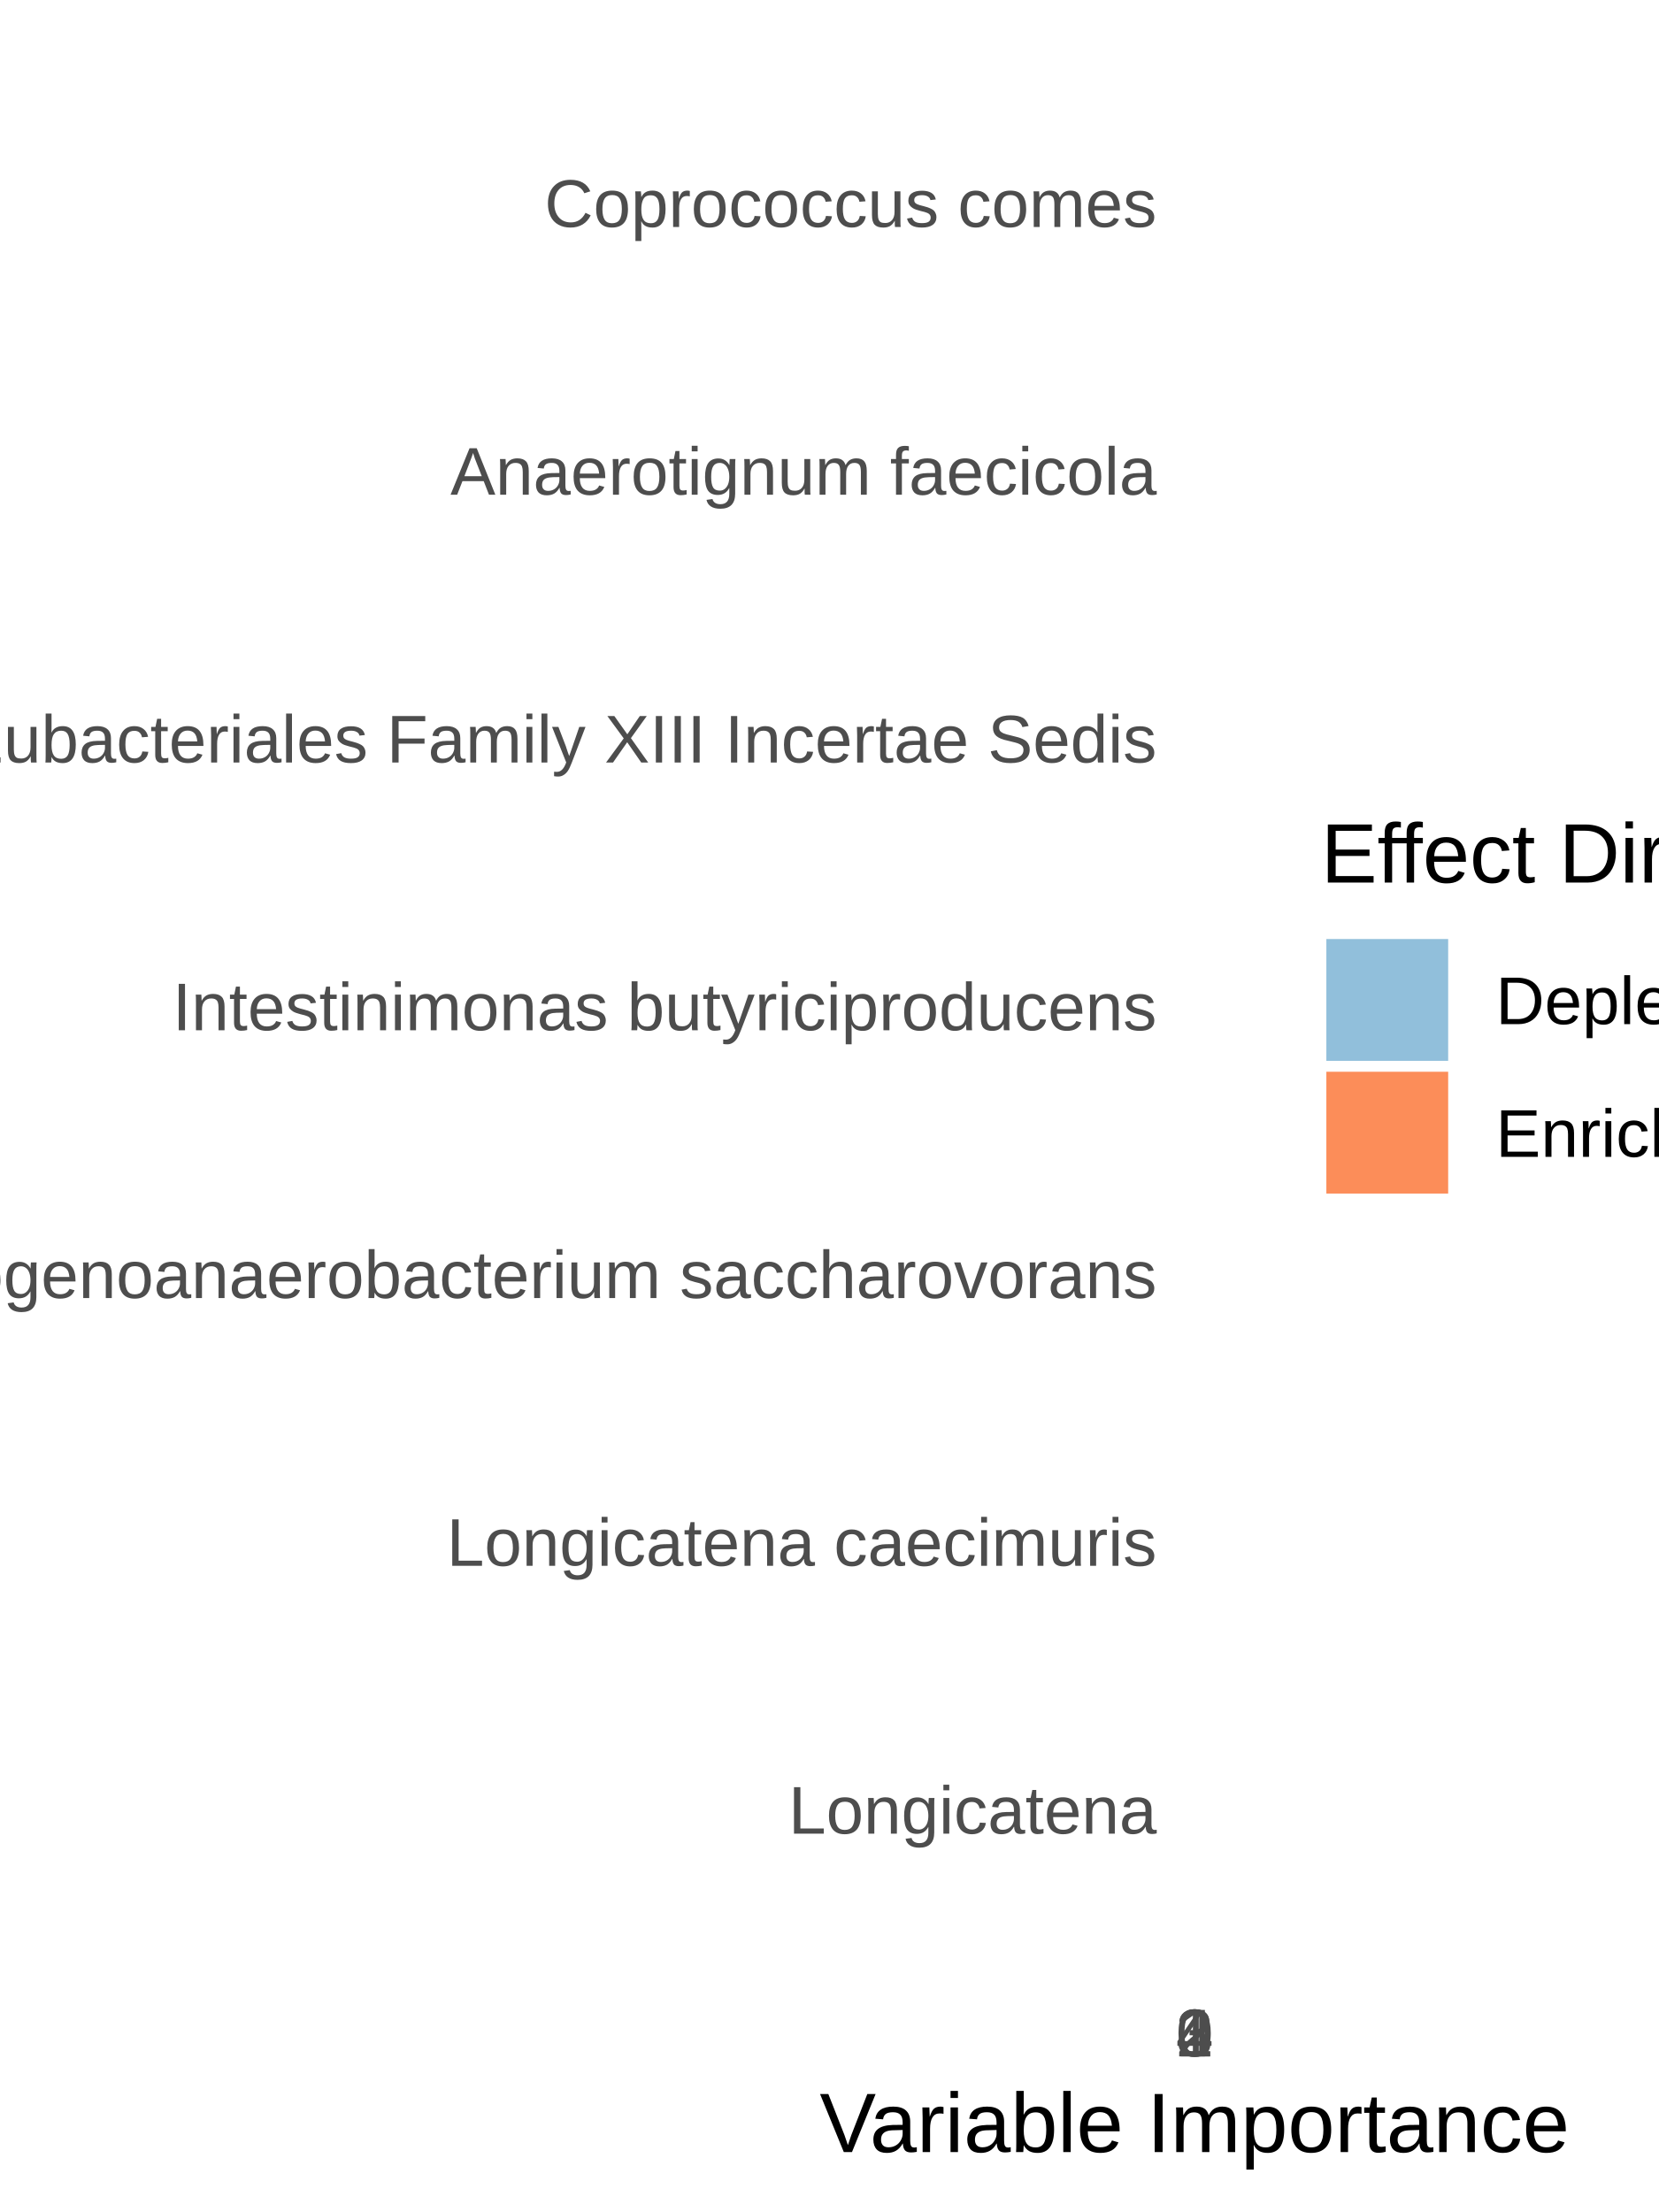
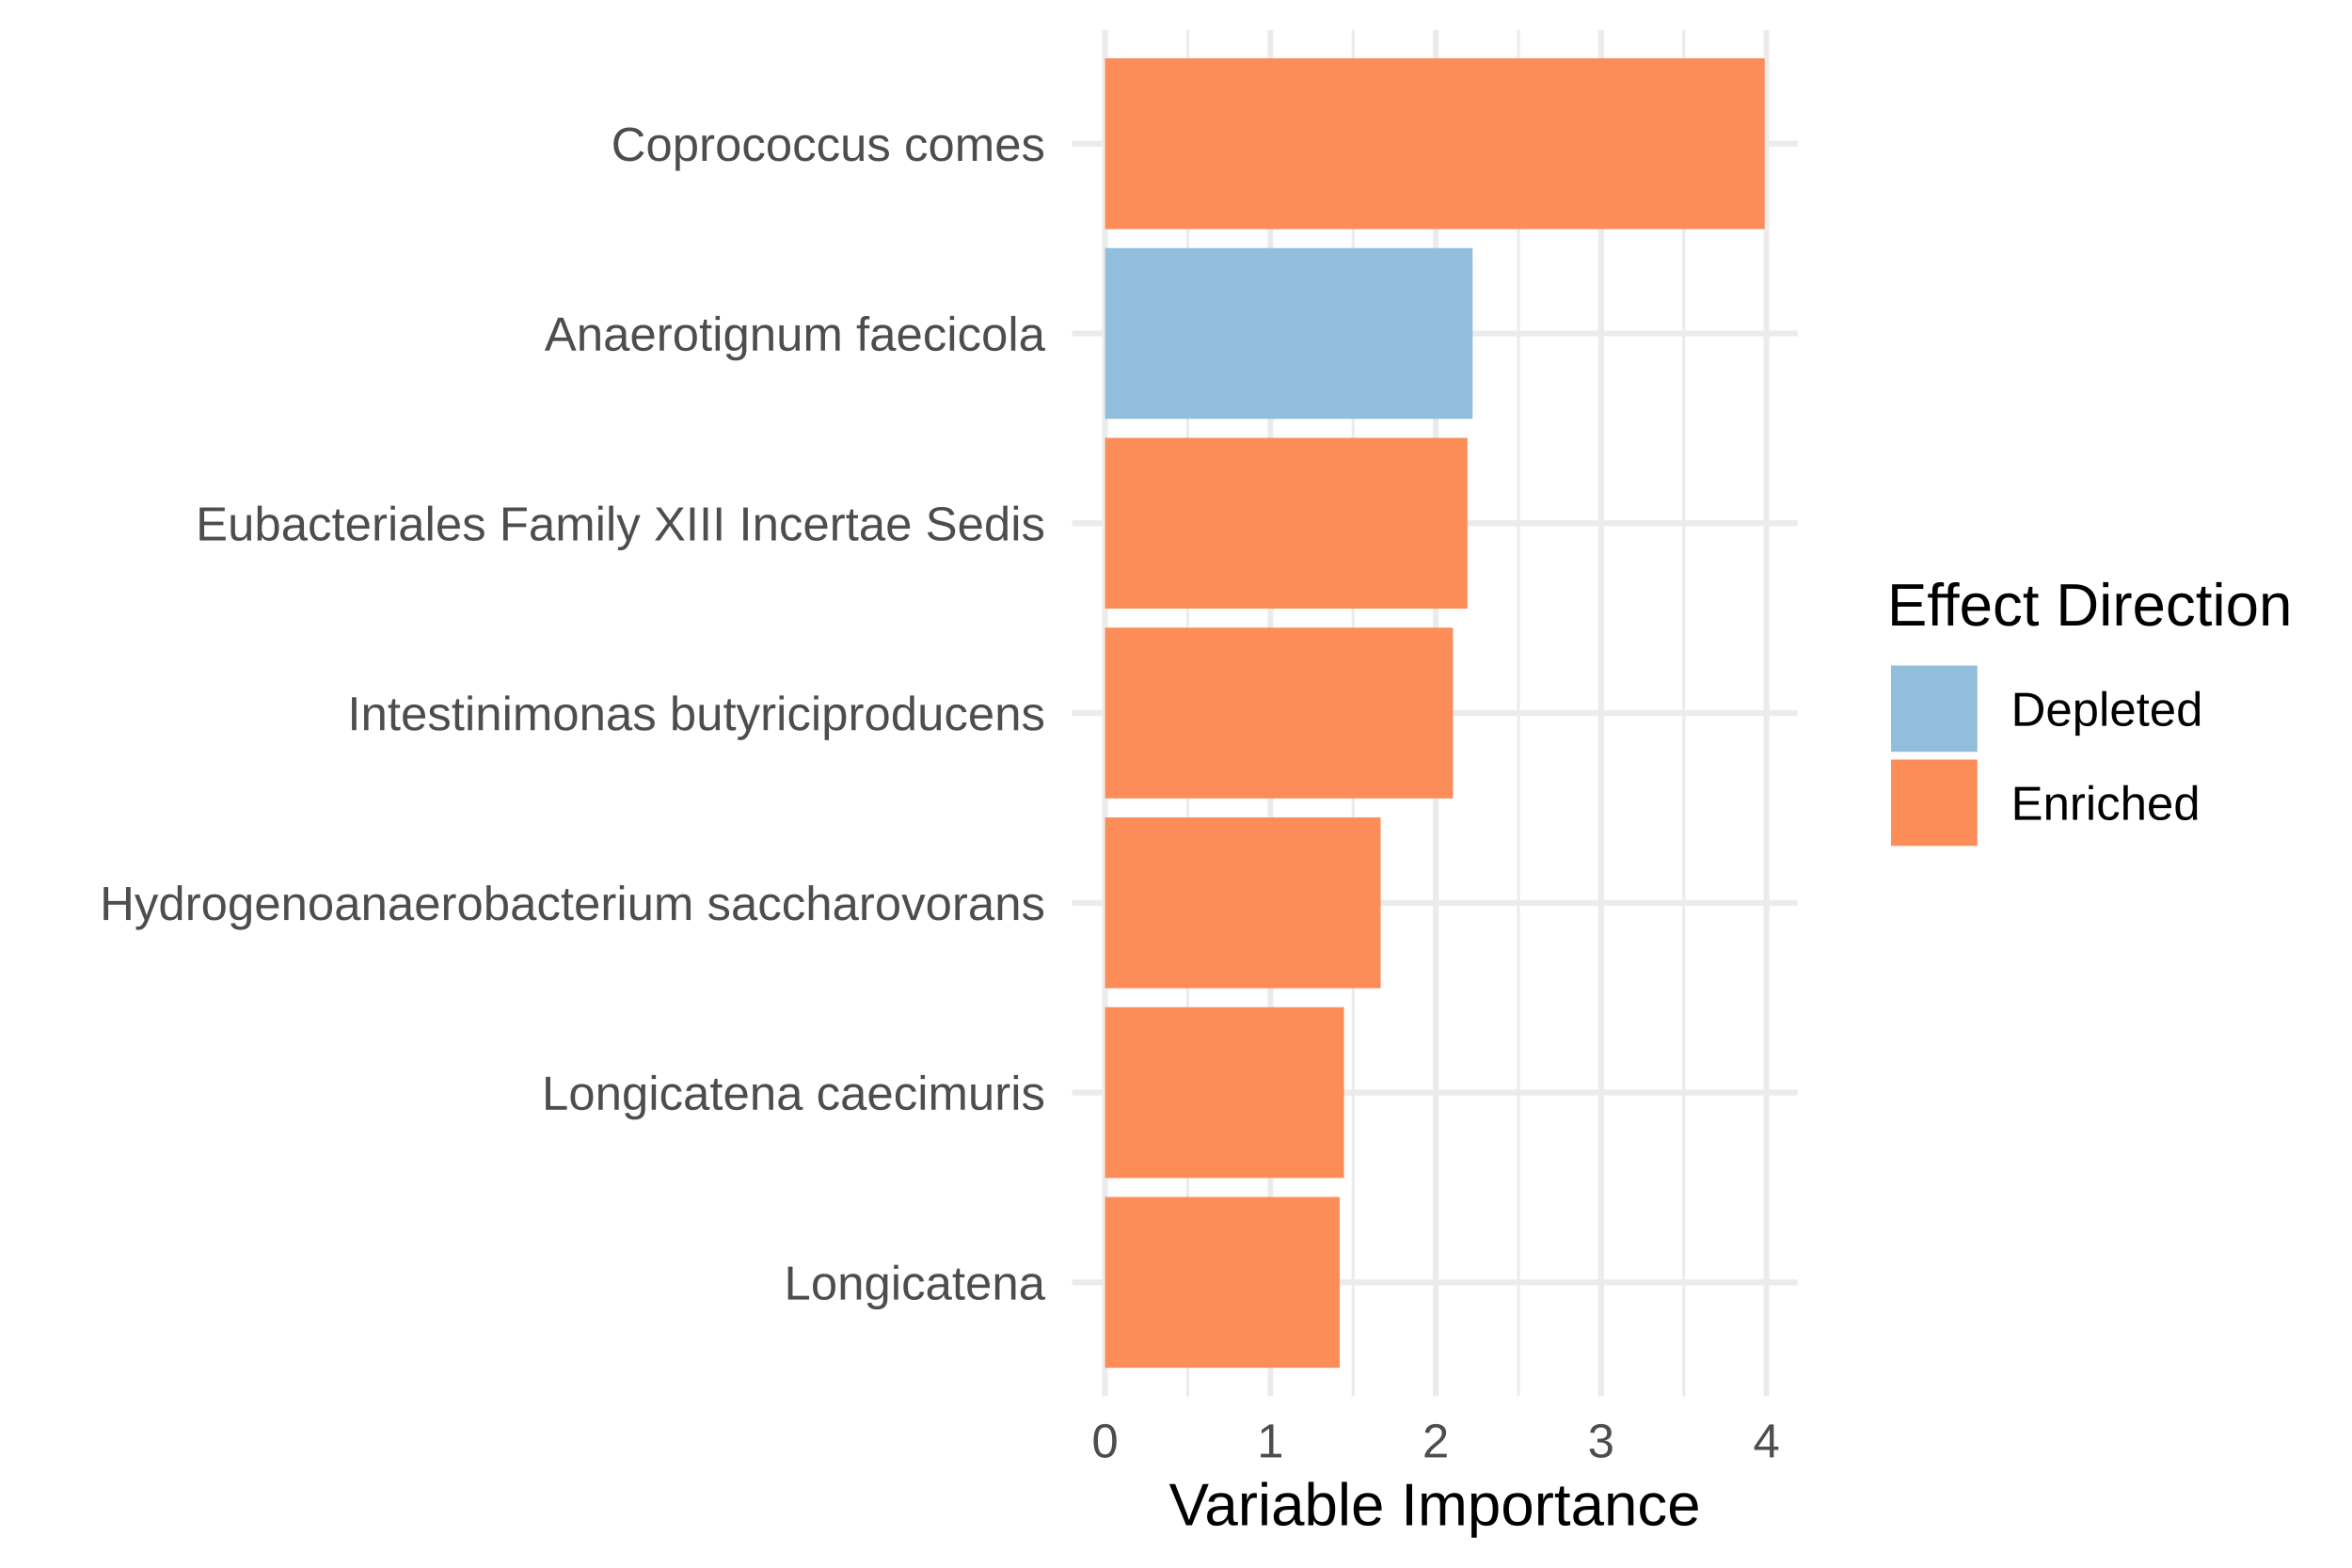
- <svg xmlns="http://www.w3.org/2000/svg" width="216.00pt" height="288.00pt" viewBox="0 0 216.00 288.00">
+ <svg xmlns="http://www.w3.org/2000/svg" width="432.00pt" height="288.00pt" viewBox="0 0 432.00 288.00">
  <g class="svglite">
    <defs>
      <style type="text/css">
    .svglite line, .svglite polyline, .svglite polygon, .svglite path, .svglite rect, .svglite circle {
      fill: none;
      stroke: #000000;
      stroke-linecap: round;
      stroke-linejoin: round;
      stroke-miterlimit: 10.00;
    }
    .svglite text {
      white-space: pre;
    }
    .svglite g.glyphgroup path {
      fill: inherit;
      stroke: none;
    }
  </style>
    </defs>
    <rect width="100%" height="100%" style="stroke: none; fill: #FFFFFF;" />
    <defs>
-       <clipPath id="cpMC4wMHwyMTYuMDB8MC4wMHwyODguMDA=">
-         <rect x="0.00" y="0.00" width="216.00" height="288.00" />
+       <clipPath id="cpMC4wMHw0MzIuMDB8MC4wMHwyODguMDA=">
+         <rect x="0.00" y="0.00" width="432.00" height="288.00" />
      </clipPath>
    </defs>
-     <g clip-path="url(#cpMC4wMHwyMTYuMDB8MC4wMHwyODguMDA=)">
-       <rect x="-41.36" y="0.00" width="298.73" height="288.00" style="stroke-width: 1.07; stroke: none; fill: #FFFFFF;" />
+     <g clip-path="url(#cpMC4wMHw0MzIuMDB8MC4wMHwyODguMDA=)">
+       <rect x="0.00" y="0.00" width="432.00" height="288.00" style="stroke-width: 1.07; stroke: none; fill: #FFFFFF;" />
    </g>
    <defs>
-       <clipPath id="cpMTU1LjU0fDE1NS41NHw1LjQ4fDI1Ni41MA==">
-         <rect x="155.54" y="5.48" width="0.00" height="251.02" />
+       <clipPath id="cpMTk2LjkxfDMzMC4xOHw1LjQ4fDI1Ni41MA==">
+         <rect x="196.91" y="5.48" width="133.27" height="251.02" />
      </clipPath>
    </defs>
-     <g clip-path="url(#cpMTU1LjU0fDE1NS41NHw1LjQ4fDI1Ni41MA==)">
-       <polyline points="155.54,256.50 155.54,5.48 " style="stroke-width: 0.53; stroke: #EBEBEB; stroke-linecap: butt;" />
-       <polyline points="155.54,256.50 155.54,5.48 " style="stroke-width: 0.53; stroke: #EBEBEB; stroke-linecap: butt;" />
-       <polyline points="155.54,256.50 155.54,5.48 " style="stroke-width: 0.53; stroke: #EBEBEB; stroke-linecap: butt;" />
-       <polyline points="155.54,256.50 155.54,5.48 " style="stroke-width: 0.53; stroke: #EBEBEB; stroke-linecap: butt;" />
-       <polyline points="155.54,235.59 155.54,235.59 " style="stroke-width: 1.07; stroke: #EBEBEB; stroke-linecap: butt;" />
-       <polyline points="155.54,200.72 155.54,200.72 " style="stroke-width: 1.07; stroke: #EBEBEB; stroke-linecap: butt;" />
-       <polyline points="155.54,165.86 155.54,165.86 " style="stroke-width: 1.07; stroke: #EBEBEB; stroke-linecap: butt;" />
-       <polyline points="155.54,130.99 155.54,130.99 " style="stroke-width: 1.07; stroke: #EBEBEB; stroke-linecap: butt;" />
-       <polyline points="155.54,96.13 155.54,96.13 " style="stroke-width: 1.07; stroke: #EBEBEB; stroke-linecap: butt;" />
-       <polyline points="155.54,61.26 155.54,61.26 " style="stroke-width: 1.07; stroke: #EBEBEB; stroke-linecap: butt;" />
-       <polyline points="155.54,26.40 155.54,26.40 " style="stroke-width: 1.07; stroke: #EBEBEB; stroke-linecap: butt;" />
-       <polyline points="155.54,256.50 155.54,5.48 " style="stroke-width: 1.07; stroke: #EBEBEB; stroke-linecap: butt;" />
-       <polyline points="155.54,256.50 155.54,5.48 " style="stroke-width: 1.07; stroke: #EBEBEB; stroke-linecap: butt;" />
-       <polyline points="155.54,256.50 155.54,5.48 " style="stroke-width: 1.07; stroke: #EBEBEB; stroke-linecap: butt;" />
-       <polyline points="155.54,256.50 155.54,5.48 " style="stroke-width: 1.07; stroke: #EBEBEB; stroke-linecap: butt;" />
-       <polyline points="155.54,256.50 155.54,5.48 " style="stroke-width: 1.07; stroke: #EBEBEB; stroke-linecap: butt;" />
-       <rect x="155.54" y="10.71" width="0.00" height="31.38" style="stroke-width: 1.07; stroke: none; stroke-linecap: butt; stroke-linejoin: miter; fill: #FC8D59;" />
-       <rect x="155.54" y="45.57" width="0.00" height="31.38" style="stroke-width: 1.07; stroke: none; stroke-linecap: butt; stroke-linejoin: miter; fill: #91BFDB;" />
-       <rect x="155.54" y="80.44" width="0.00" height="31.38" style="stroke-width: 1.07; stroke: none; stroke-linecap: butt; stroke-linejoin: miter; fill: #FC8D59;" />
-       <rect x="155.54" y="115.30" width="0.00" height="31.38" style="stroke-width: 1.07; stroke: none; stroke-linecap: butt; stroke-linejoin: miter; fill: #FC8D59;" />
-       <rect x="155.54" y="150.17" width="0.00" height="31.38" style="stroke-width: 1.07; stroke: none; stroke-linecap: butt; stroke-linejoin: miter; fill: #FC8D59;" />
-       <rect x="155.54" y="185.03" width="0.00" height="31.38" style="stroke-width: 1.07; stroke: none; stroke-linecap: butt; stroke-linejoin: miter; fill: #FC8D59;" />
-       <rect x="155.54" y="219.90" width="0.00" height="31.38" style="stroke-width: 1.07; stroke: none; stroke-linecap: butt; stroke-linejoin: miter; fill: #FC8D59;" />
+     <g clip-path="url(#cpMTk2LjkxfDMzMC4xOHw1LjQ4fDI1Ni41MA==)">
+       <polyline points="218.15,256.50 218.15,5.48 " style="stroke-width: 0.53; stroke: #EBEBEB; stroke-linecap: butt;" />
+       <polyline points="248.53,256.50 248.53,5.48 " style="stroke-width: 0.53; stroke: #EBEBEB; stroke-linecap: butt;" />
+       <polyline points="278.90,256.50 278.90,5.48 " style="stroke-width: 0.53; stroke: #EBEBEB; stroke-linecap: butt;" />
+       <polyline points="309.27,256.50 309.27,5.48 " style="stroke-width: 0.53; stroke: #EBEBEB; stroke-linecap: butt;" />
+       <polyline points="196.91,235.59 330.18,235.59 " style="stroke-width: 1.07; stroke: #EBEBEB; stroke-linecap: butt;" />
+       <polyline points="196.91,200.72 330.18,200.72 " style="stroke-width: 1.07; stroke: #EBEBEB; stroke-linecap: butt;" />
+       <polyline points="196.91,165.86 330.18,165.86 " style="stroke-width: 1.07; stroke: #EBEBEB; stroke-linecap: butt;" />
+       <polyline points="196.91,130.99 330.18,130.99 " style="stroke-width: 1.07; stroke: #EBEBEB; stroke-linecap: butt;" />
+       <polyline points="196.91,96.13 330.18,96.13 " style="stroke-width: 1.07; stroke: #EBEBEB; stroke-linecap: butt;" />
+       <polyline points="196.91,61.26 330.18,61.26 " style="stroke-width: 1.07; stroke: #EBEBEB; stroke-linecap: butt;" />
+       <polyline points="196.91,26.40 330.18,26.40 " style="stroke-width: 1.07; stroke: #EBEBEB; stroke-linecap: butt;" />
+       <polyline points="202.97,256.50 202.97,5.48 " style="stroke-width: 1.07; stroke: #EBEBEB; stroke-linecap: butt;" />
+       <polyline points="233.34,256.50 233.34,5.48 " style="stroke-width: 1.07; stroke: #EBEBEB; stroke-linecap: butt;" />
+       <polyline points="263.71,256.50 263.71,5.48 " style="stroke-width: 1.07; stroke: #EBEBEB; stroke-linecap: butt;" />
+       <polyline points="294.08,256.50 294.08,5.48 " style="stroke-width: 1.07; stroke: #EBEBEB; stroke-linecap: butt;" />
+       <polyline points="324.46,256.50 324.46,5.48 " style="stroke-width: 1.07; stroke: #EBEBEB; stroke-linecap: butt;" />
+       <rect x="202.97" y="10.71" width="121.16" height="31.38" style="stroke-width: 1.07; stroke: none; stroke-linecap: butt; stroke-linejoin: miter; fill: #FC8D59;" />
+       <rect x="202.97" y="45.57" width="67.51" height="31.38" style="stroke-width: 1.07; stroke: none; stroke-linecap: butt; stroke-linejoin: miter; fill: #91BFDB;" />
+       <rect x="202.97" y="80.44" width="66.57" height="31.38" style="stroke-width: 1.07; stroke: none; stroke-linecap: butt; stroke-linejoin: miter; fill: #FC8D59;" />
+       <rect x="202.97" y="115.30" width="63.91" height="31.38" style="stroke-width: 1.07; stroke: none; stroke-linecap: butt; stroke-linejoin: miter; fill: #FC8D59;" />
+       <rect x="202.97" y="150.17" width="50.62" height="31.38" style="stroke-width: 1.07; stroke: none; stroke-linecap: butt; stroke-linejoin: miter; fill: #FC8D59;" />
+       <rect x="202.97" y="185.03" width="43.89" height="31.38" style="stroke-width: 1.07; stroke: none; stroke-linecap: butt; stroke-linejoin: miter; fill: #FC8D59;" />
+       <rect x="202.97" y="219.90" width="43.10" height="31.38" style="stroke-width: 1.07; stroke: none; stroke-linecap: butt; stroke-linejoin: miter; fill: #FC8D59;" />
    </g>
-     <g clip-path="url(#cpMC4wMHwyMTYuMDB8MC4wMHwyODguMDA=)">
-       <text x="150.61" y="238.74" text-anchor="end" style="font-size: 8.80px;fill: #4D4D4D; font-family: &quot;Arial&quot;;" textLength="47.92px" lengthAdjust="spacingAndGlyphs">Longicatena</text>
-       <text x="150.61" y="203.87" text-anchor="end" style="font-size: 8.80px;fill: #4D4D4D; font-family: &quot;Arial&quot;;" textLength="92.41px" lengthAdjust="spacingAndGlyphs">Longicatena caecimuris</text>
-       <text x="150.61" y="169.01" text-anchor="end" style="font-size: 8.80px;fill: #4D4D4D; font-family: &quot;Arial&quot;;" textLength="173.56px" lengthAdjust="spacingAndGlyphs">Hydrogenoanaerobacterium saccharovorans</text>
-       <text x="150.61" y="134.14" text-anchor="end" style="font-size: 8.80px;fill: #4D4D4D; font-family: &quot;Arial&quot;;" textLength="128.08px" lengthAdjust="spacingAndGlyphs">Intestinimonas butyriciproducens</text>
-       <text x="150.61" y="99.28" text-anchor="end" style="font-size: 8.80px;fill: #4D4D4D; font-family: &quot;Arial&quot;;" textLength="155.92px" lengthAdjust="spacingAndGlyphs">Eubacteriales Family XIII Incertae Sedis</text>
-       <text x="150.61" y="64.41" text-anchor="end" style="font-size: 8.80px;fill: #4D4D4D; font-family: &quot;Arial&quot;;" textLength="91.91px" lengthAdjust="spacingAndGlyphs">Anaerotignum faecicola</text>
-       <text x="150.61" y="29.55" text-anchor="end" style="font-size: 8.80px;fill: #4D4D4D; font-family: &quot;Arial&quot;;" textLength="79.72px" lengthAdjust="spacingAndGlyphs">Coprococcus comes</text>
-       <text x="155.54" y="267.74" text-anchor="middle" style="font-size: 8.80px;fill: #4D4D4D; font-family: &quot;Arial&quot;;" textLength="4.89px" lengthAdjust="spacingAndGlyphs">0</text>
-       <text x="155.54" y="267.74" text-anchor="middle" style="font-size: 8.80px;fill: #4D4D4D; font-family: &quot;Arial&quot;;" textLength="4.89px" lengthAdjust="spacingAndGlyphs">1</text>
-       <text x="155.54" y="267.74" text-anchor="middle" style="font-size: 8.80px;fill: #4D4D4D; font-family: &quot;Arial&quot;;" textLength="4.89px" lengthAdjust="spacingAndGlyphs">2</text>
-       <text x="155.54" y="267.74" text-anchor="middle" style="font-size: 8.80px;fill: #4D4D4D; font-family: &quot;Arial&quot;;" textLength="4.89px" lengthAdjust="spacingAndGlyphs">3</text>
-       <text x="155.54" y="267.74" text-anchor="middle" style="font-size: 8.80px;fill: #4D4D4D; font-family: &quot;Arial&quot;;" textLength="4.89px" lengthAdjust="spacingAndGlyphs">4</text>
-       <text x="155.54" y="280.20" text-anchor="middle" style="font-size: 11.00px; font-family: &quot;Arial&quot;;" textLength="97.69px" lengthAdjust="spacingAndGlyphs">Variable Importance</text>
-       <text x="171.98" y="114.91" style="font-size: 11.00px; font-family: &quot;Arial&quot;;" textLength="74.42px" lengthAdjust="spacingAndGlyphs">Effect Direction</text>
-       <rect x="172.69" y="122.26" width="15.86" height="15.86" style="stroke-width: 1.07; stroke: none; stroke-linecap: butt; stroke-linejoin: miter; fill: #91BFDB;" />
-       <rect x="172.69" y="139.54" width="15.86" height="15.86" style="stroke-width: 1.07; stroke: none; stroke-linecap: butt; stroke-linejoin: miter; fill: #FC8D59;" />
-       <text x="194.74" y="133.34" style="font-size: 8.80px; font-family: &quot;Arial&quot;;" textLength="35.20px" lengthAdjust="spacingAndGlyphs">Depleted</text>
-       <text x="194.74" y="150.62" style="font-size: 8.80px; font-family: &quot;Arial&quot;;" textLength="34.72px" lengthAdjust="spacingAndGlyphs">Enriched</text>
+     <g clip-path="url(#cpMC4wMHw0MzIuMDB8MC4wMHwyODguMDA=)">
+       <text x="191.98" y="238.74" text-anchor="end" style="font-size: 8.80px;fill: #4D4D4D; font-family: &quot;Arial&quot;;" textLength="47.92px" lengthAdjust="spacingAndGlyphs">Longicatena</text>
+       <text x="191.98" y="203.87" text-anchor="end" style="font-size: 8.80px;fill: #4D4D4D; font-family: &quot;Arial&quot;;" textLength="92.41px" lengthAdjust="spacingAndGlyphs">Longicatena caecimuris</text>
+       <text x="191.98" y="169.01" text-anchor="end" style="font-size: 8.80px;fill: #4D4D4D; font-family: &quot;Arial&quot;;" textLength="173.56px" lengthAdjust="spacingAndGlyphs">Hydrogenoanaerobacterium saccharovorans</text>
+       <text x="191.98" y="134.14" text-anchor="end" style="font-size: 8.80px;fill: #4D4D4D; font-family: &quot;Arial&quot;;" textLength="128.08px" lengthAdjust="spacingAndGlyphs">Intestinimonas butyriciproducens</text>
+       <text x="191.98" y="99.28" text-anchor="end" style="font-size: 8.80px;fill: #4D4D4D; font-family: &quot;Arial&quot;;" textLength="155.92px" lengthAdjust="spacingAndGlyphs">Eubacteriales Family XIII Incertae Sedis</text>
+       <text x="191.98" y="64.41" text-anchor="end" style="font-size: 8.80px;fill: #4D4D4D; font-family: &quot;Arial&quot;;" textLength="91.91px" lengthAdjust="spacingAndGlyphs">Anaerotignum faecicola</text>
+       <text x="191.98" y="29.55" text-anchor="end" style="font-size: 8.80px;fill: #4D4D4D; font-family: &quot;Arial&quot;;" textLength="79.72px" lengthAdjust="spacingAndGlyphs">Coprococcus comes</text>
+       <text x="202.97" y="267.74" text-anchor="middle" style="font-size: 8.80px;fill: #4D4D4D; font-family: &quot;Arial&quot;;" textLength="4.89px" lengthAdjust="spacingAndGlyphs">0</text>
+       <text x="233.34" y="267.74" text-anchor="middle" style="font-size: 8.80px;fill: #4D4D4D; font-family: &quot;Arial&quot;;" textLength="4.89px" lengthAdjust="spacingAndGlyphs">1</text>
+       <text x="263.71" y="267.74" text-anchor="middle" style="font-size: 8.80px;fill: #4D4D4D; font-family: &quot;Arial&quot;;" textLength="4.89px" lengthAdjust="spacingAndGlyphs">2</text>
+       <text x="294.08" y="267.74" text-anchor="middle" style="font-size: 8.80px;fill: #4D4D4D; font-family: &quot;Arial&quot;;" textLength="4.89px" lengthAdjust="spacingAndGlyphs">3</text>
+       <text x="324.46" y="267.74" text-anchor="middle" style="font-size: 8.80px;fill: #4D4D4D; font-family: &quot;Arial&quot;;" textLength="4.89px" lengthAdjust="spacingAndGlyphs">4</text>
+       <text x="263.54" y="280.20" text-anchor="middle" style="font-size: 11.00px; font-family: &quot;Arial&quot;;" textLength="97.69px" lengthAdjust="spacingAndGlyphs">Variable Importance</text>
+       <text x="346.62" y="114.91" style="font-size: 11.00px; font-family: &quot;Arial&quot;;" textLength="74.42px" lengthAdjust="spacingAndGlyphs">Effect Direction</text>
+       <rect x="347.33" y="122.26" width="15.86" height="15.86" style="stroke-width: 1.07; stroke: none; stroke-linecap: butt; stroke-linejoin: miter; fill: #91BFDB;" />
+       <rect x="347.33" y="139.54" width="15.86" height="15.86" style="stroke-width: 1.07; stroke: none; stroke-linecap: butt; stroke-linejoin: miter; fill: #FC8D59;" />
+       <text x="369.38" y="133.34" style="font-size: 8.80px; font-family: &quot;Arial&quot;;" textLength="35.20px" lengthAdjust="spacingAndGlyphs">Depleted</text>
+       <text x="369.38" y="150.62" style="font-size: 8.80px; font-family: &quot;Arial&quot;;" textLength="34.72px" lengthAdjust="spacingAndGlyphs">Enriched</text>
    </g>
  </g>
</svg>
